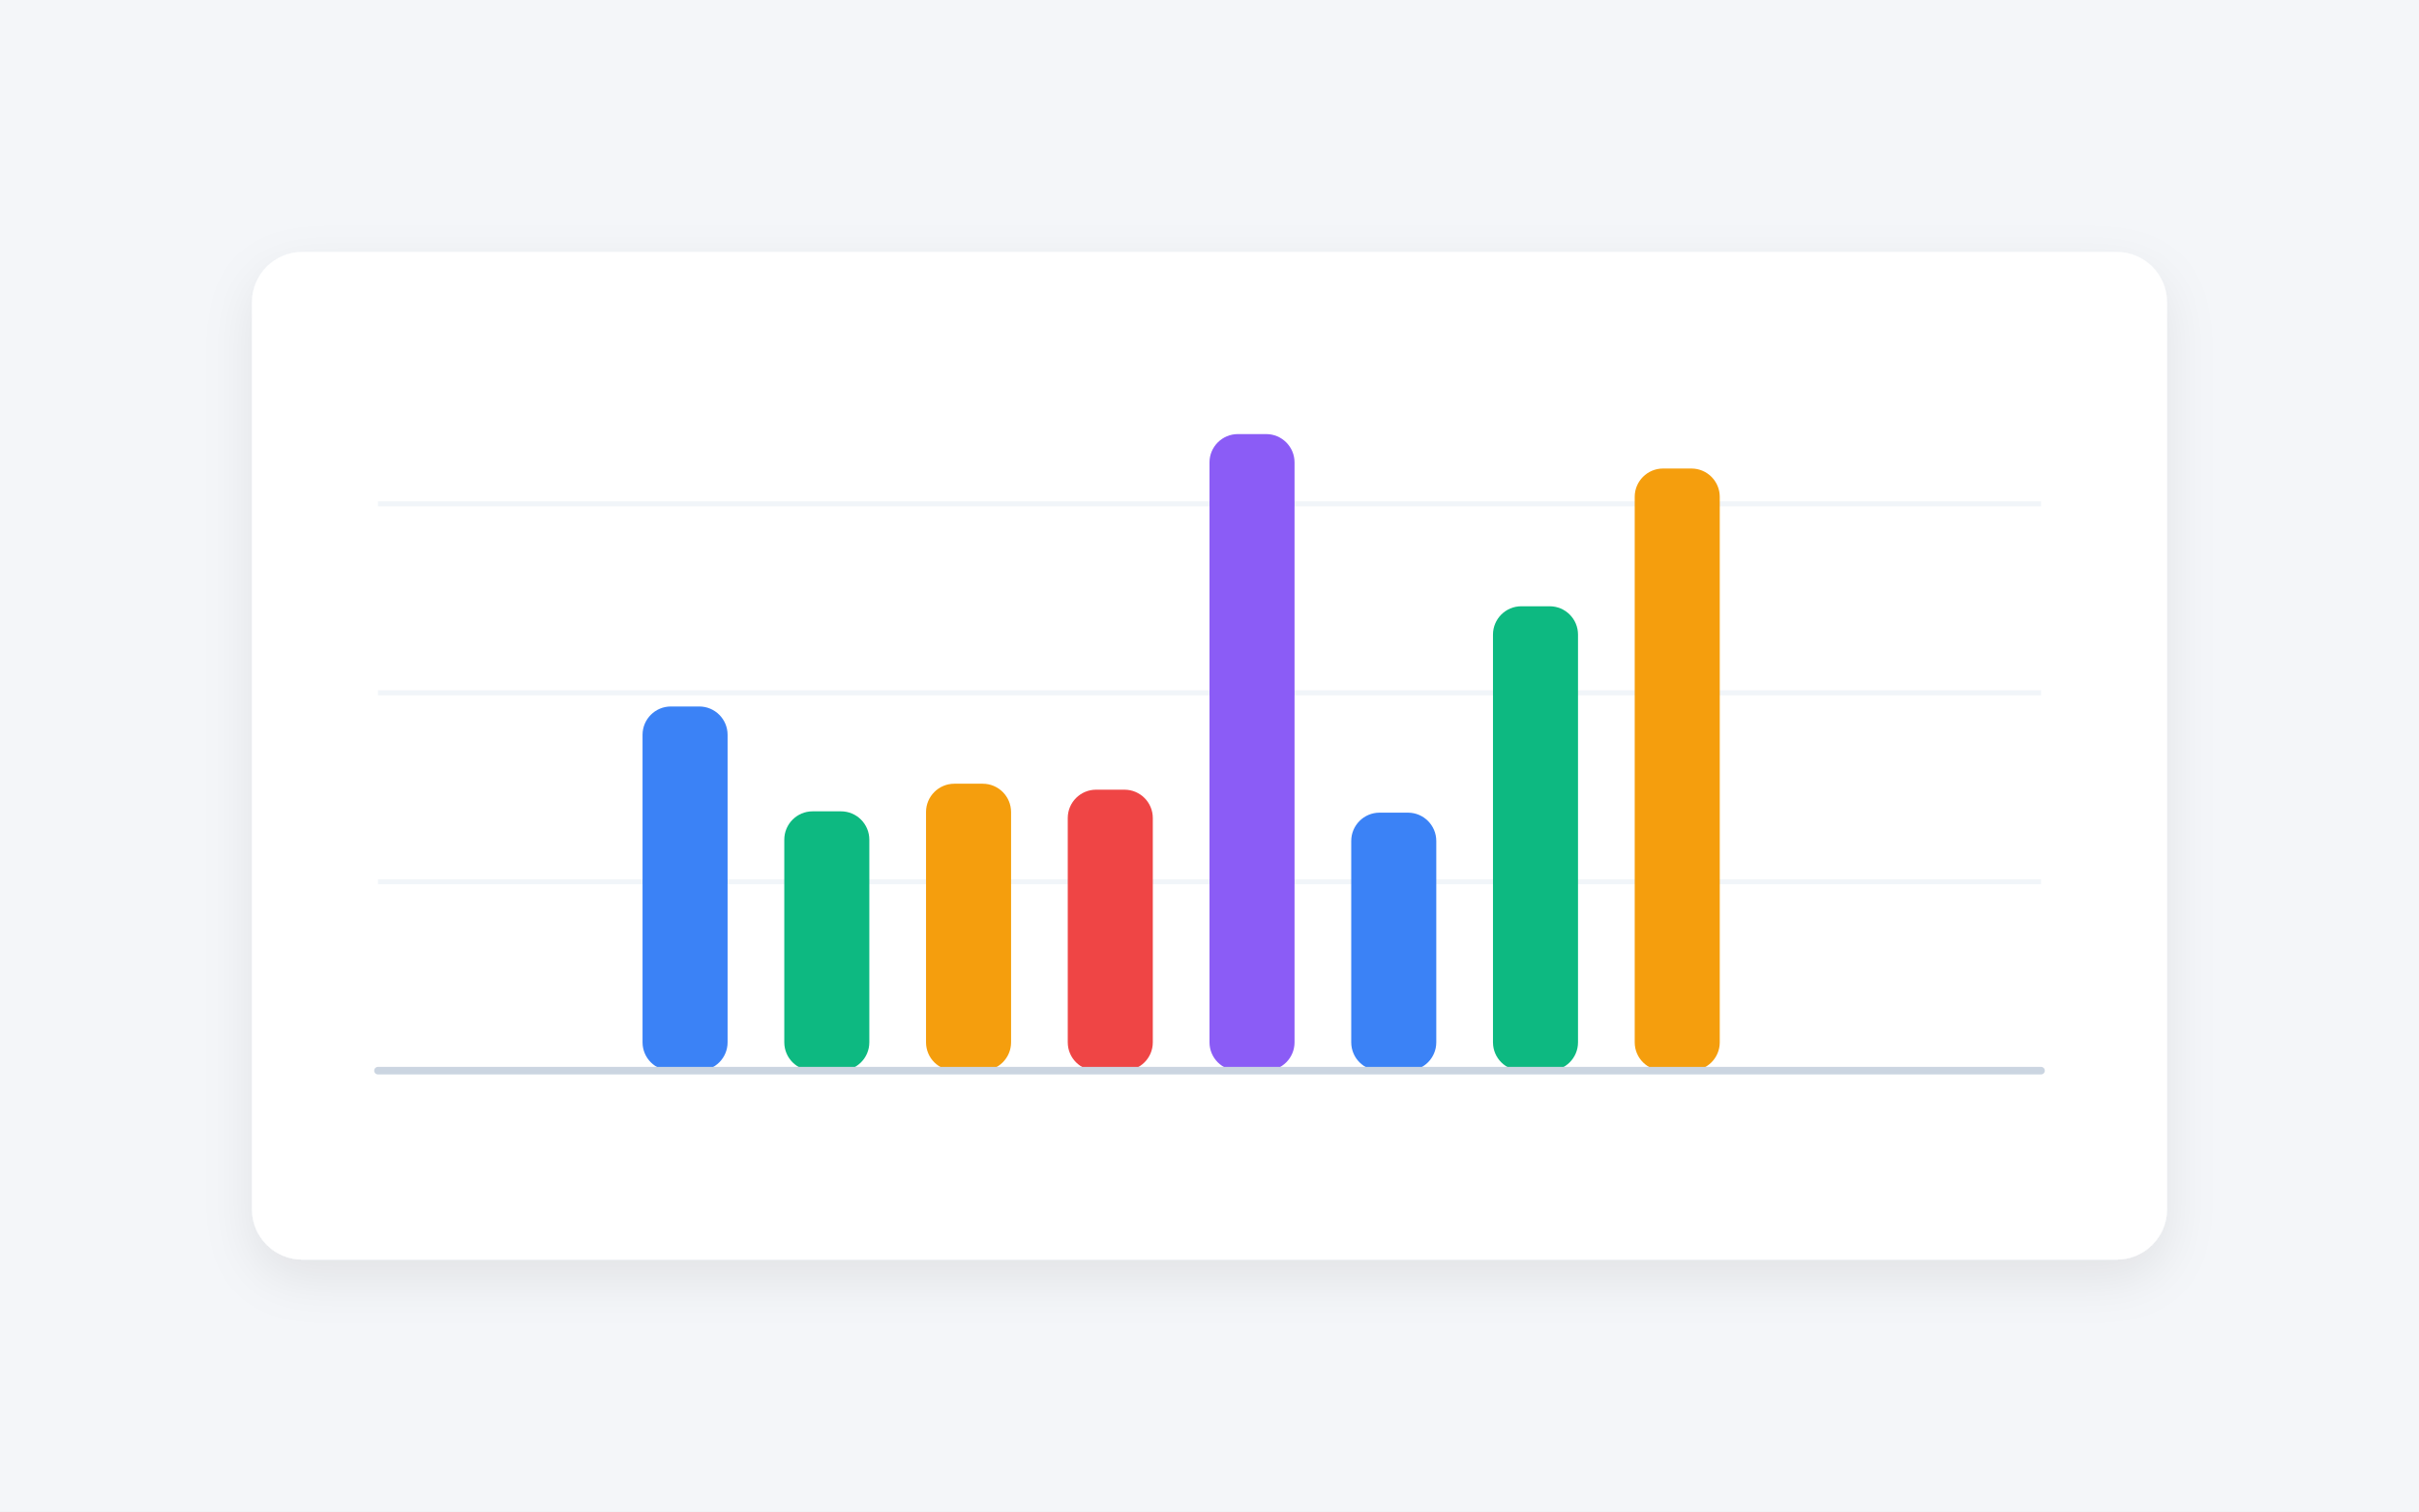
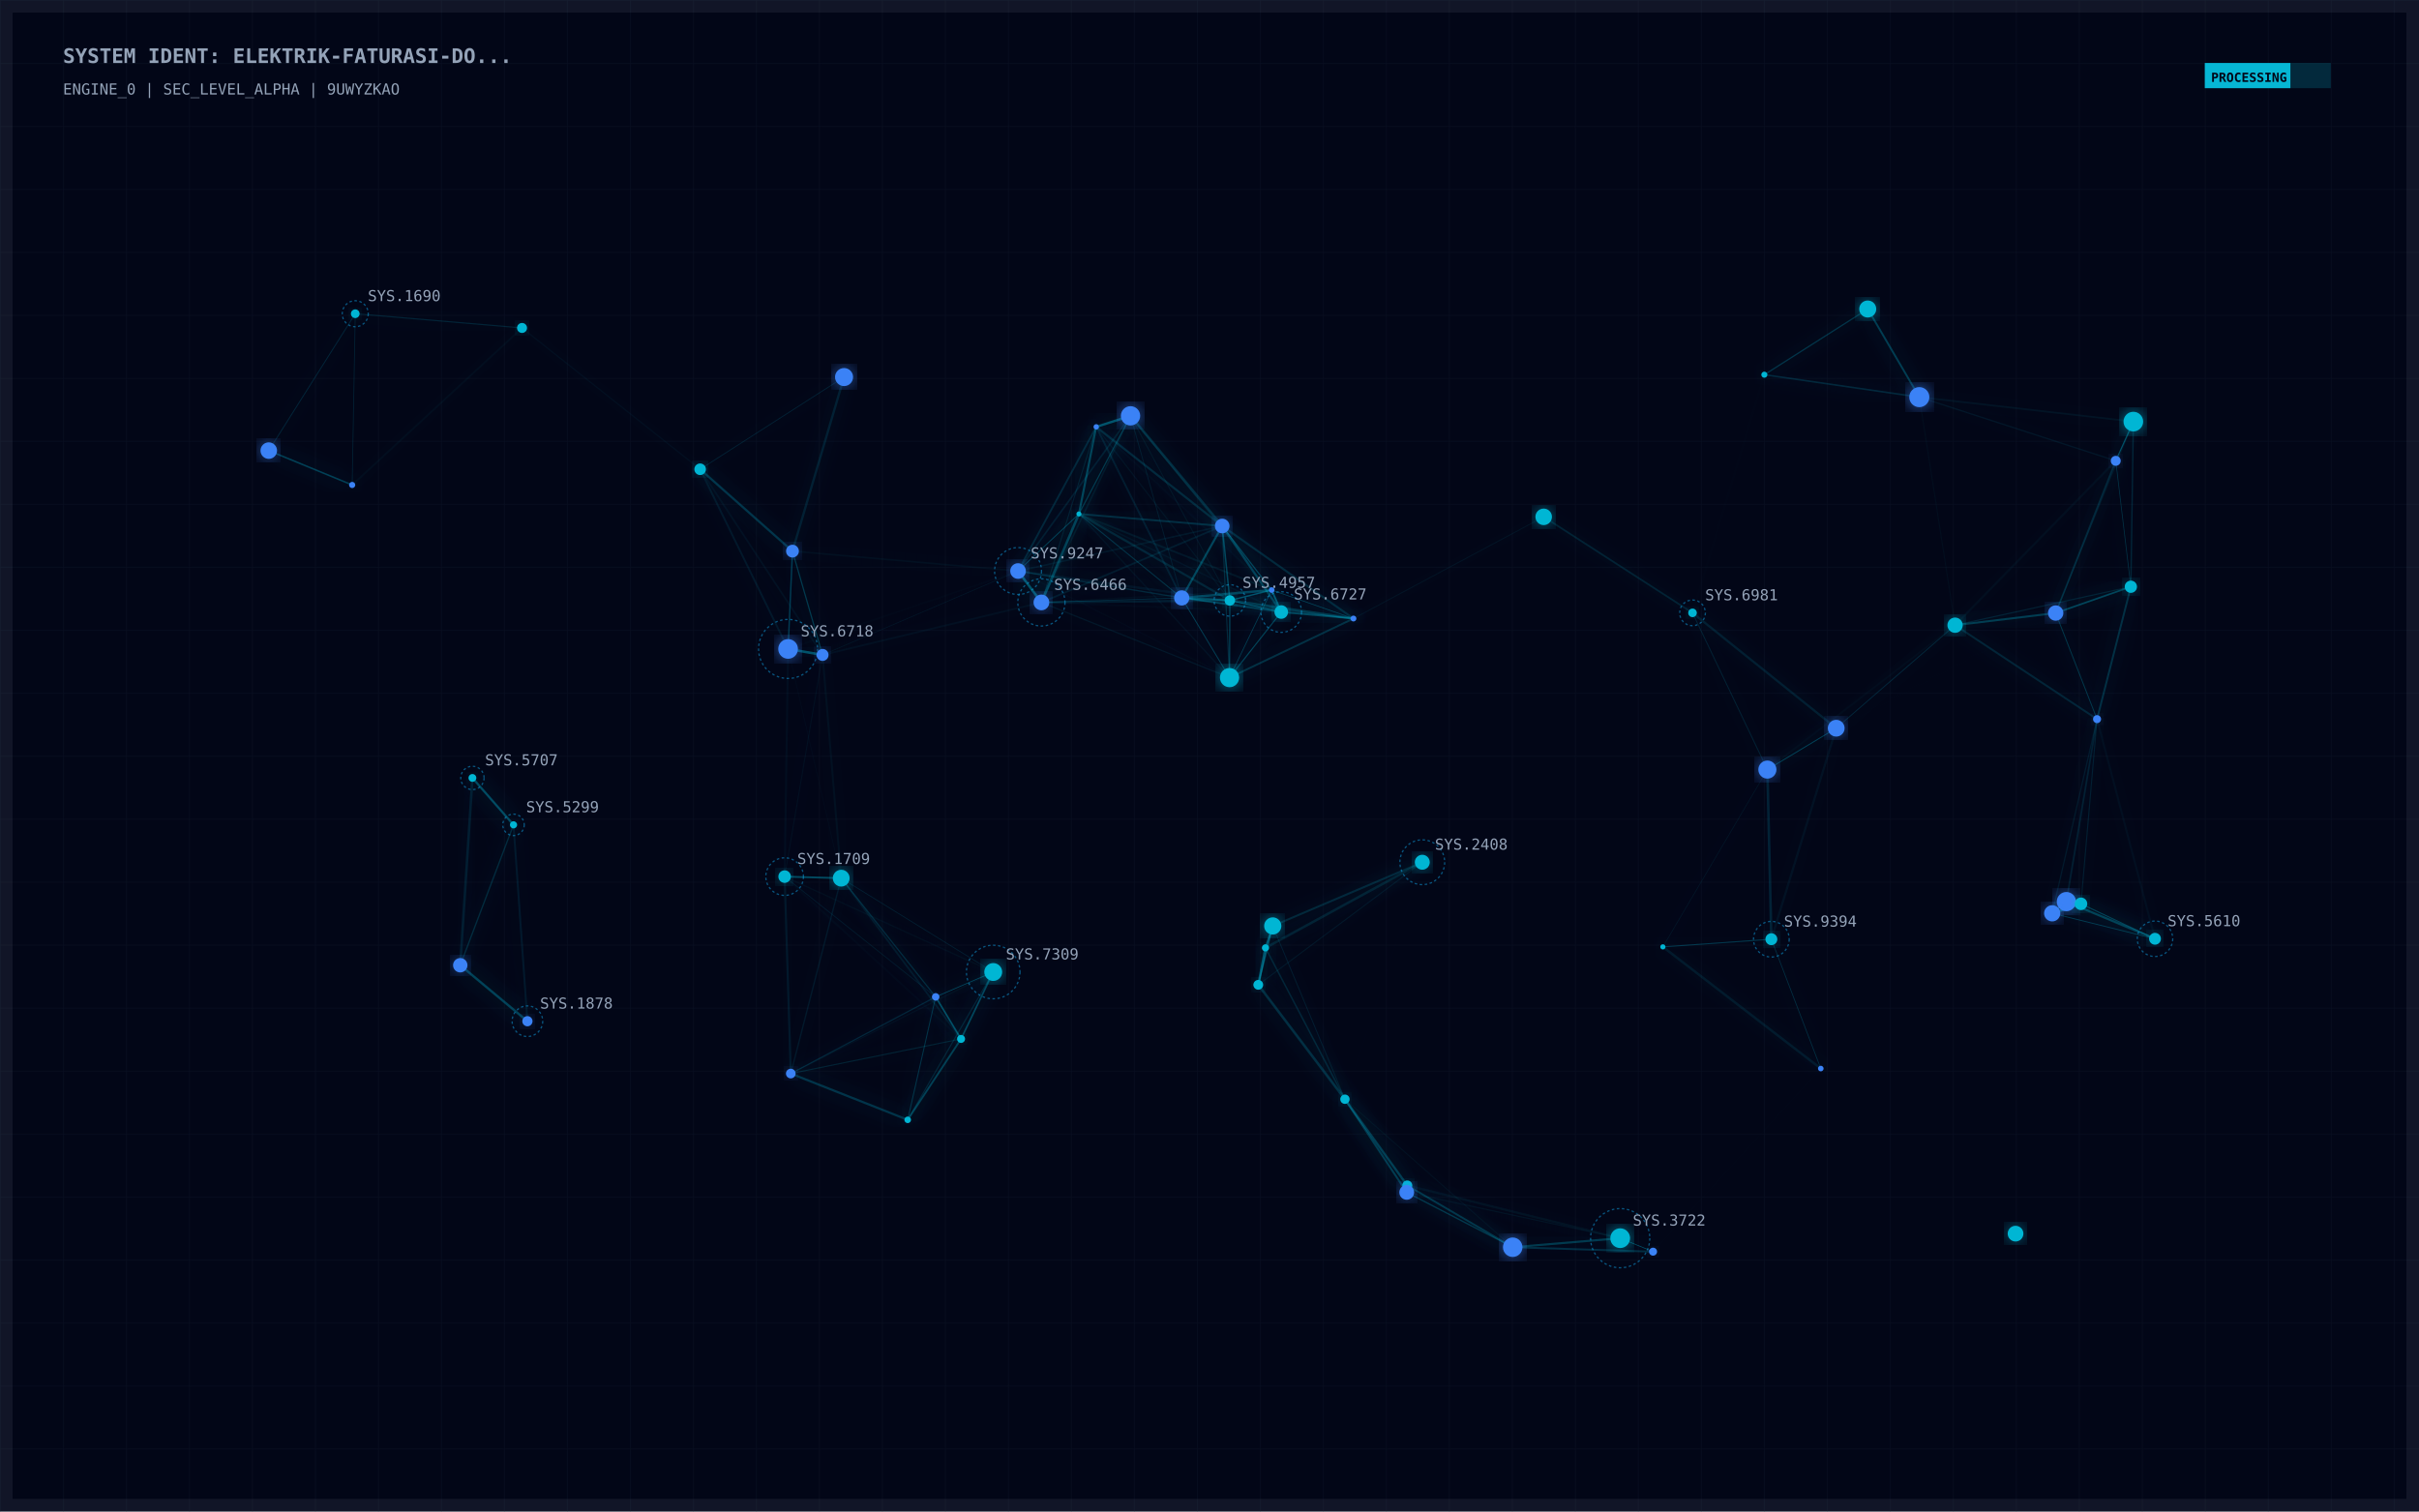
<svg xmlns="http://www.w3.org/2000/svg" width="3840" height="2400" viewBox="0 0 3840 2400">
  <defs>
+     <pattern id="gridPattern" width="100" height="100" patternUnits="userSpaceOnUse">
+       <path d="M 100 0 L 0 0 0 100" fill="none" stroke="#0f172a" stroke-width="2" />
+     </pattern>
+     <filter id="glow" x="-20%" y="-20%" width="140%" height="140%">
+       <feGaussianBlur stdDeviation="15" result="blur" />
+       <feComposite in="SourceGraphic" in2="blur" operator="over" />
+     </filter>
    <filter id="shadow" x="-10%" y="-10%" width="120%" height="120%">
-       <feDropShadow dx="0" dy="30" stdDeviation="40" flood-opacity="0.08" />
+       <feDropShadow dx="0" dy="40" stdDeviation="50" flood-opacity="0.15" />
    </filter>
+     <filter id="hugeBlur" x="-50%" y="-50%" width="200%" height="200%">
+       <feGaussianBlur stdDeviation="150" />
+     </filter>
+     <radialGradient id="radarSweep" cx="50%" cy="50%" r="50%">
+       <stop offset="0%" stop-color="#06b6d4" stop-opacity="1" />
+       <stop offset="100%" stop-color="#020617" stop-opacity="0" />
+     </radialGradient>
  </defs>
-   <rect width="100%" height="100%" fill="#f4f6f9" />
-   <g transform="translate(400, 400)" filter="url(#shadow)">
-     <rect width="3040" height="1600" rx="80" fill="#ffffff" />
-     <line x1="200" y1="400" x2="2840" y2="400" stroke="#f1f5f9" stroke-width="8" />
-     <line x1="200" y1="700" x2="2840" y2="700" stroke="#f1f5f9" stroke-width="8" />
-     <line x1="200" y1="1000" x2="2840" y2="1000" stroke="#f1f5f9" stroke-width="8" />
-     <line x1="200" y1="1300" x2="2840" y2="1300" stroke="#f1f5f9" stroke-width="8" />
-     <rect x="620" y="721.746" width="135" height="578.254" rx="45" fill="#3b82f6" />
-     <rect x="845" y="888.233" width="135" height="411.767" rx="45" fill="#10b981" />
-     <rect x="1070" y="844.401" width="135" height="455.599" rx="45" fill="#f59e0b" />
-     <rect x="1295" y="853.876" width="135" height="446.124" rx="45" fill="#ef4444" />
-     <rect x="1520" y="289.24" width="135" height="1010.76" rx="45" fill="#8b5cf6" />
-     <rect x="1745" y="890.334" width="135" height="409.666" rx="45" fill="#3b82f6" />
-     <rect x="1970" y="562.63" width="135" height="737.37" rx="45" fill="#10b981" />
-     <rect x="2195" y="343.92" width="135" height="956.08" rx="45" fill="#f59e0b" />
-     <line x1="200" y1="1300" x2="2840" y2="1300" stroke="#cbd5e1" stroke-width="12" stroke-linecap="round" />
+   <rect width="100%" height="100%" fill="#020617" />
+   <rect width="100%" height="100%" fill="url(#gridPattern)" opacity="0.5" />
+   <line x1="1339.879" y1="598.697" x2="1111.433" y2="745.086" stroke="#06b6d4" stroke-width="1.214" stroke-opacity="0.161" filter="url(#glow)" />
+   <line x1="1339.879" y1="598.697" x2="1257.988" y2="875.092" stroke="#06b6d4" stroke-width="3.618" stroke-opacity="0.14" filter="url(#glow)" />
+   <line x1="2800.789" y1="594.961" x2="2964.901" y2="490.643" stroke="#06b6d4" stroke-width="1.955" stroke-opacity="0.257" filter="url(#glow)" />
+   <line x1="2800.789" y1="594.961" x2="2686.763" y2="973.102" stroke="#06b6d4" stroke-width="3.569" stroke-opacity="0.006" filter="url(#glow)" />
+   <line x1="2800.789" y1="594.961" x2="3046.79" y2="630.566" stroke="#06b6d4" stroke-width="2.485" stroke-opacity="0.189" filter="url(#glow)" />
+   <line x1="2008.872" y1="1505.024" x2="2020.413" y2="1470.216" stroke="#06b6d4" stroke-width="2.975" stroke-opacity="0.454" filter="url(#glow)" />
+   <line x1="2008.872" y1="1505.024" x2="1997.426" y2="1563.719" stroke="#06b6d4" stroke-width="3.76" stroke-opacity="0.425" filter="url(#glow)" />
+   <line x1="2008.872" y1="1505.024" x2="2135.016" y2="1745.357" stroke="#06b6d4" stroke-width="2.383" stroke-opacity="0.161" filter="url(#glow)" />
+   <line x1="2008.872" y1="1505.024" x2="2257.784" y2="1369.075" stroke="#06b6d4" stroke-width="3.873" stroke-opacity="0.145" filter="url(#glow)" />
+   <line x1="837.246" y1="1621.486" x2="815.171" y2="1309.683" stroke="#06b6d4" stroke-width="2.898" stroke-opacity="0.109" filter="url(#glow)" />
+   <line x1="837.246" y1="1621.486" x2="749.937" y2="1235.202" stroke="#06b6d4" stroke-width="3.508" stroke-opacity="0.005" filter="url(#glow)" />
+   <line x1="837.246" y1="1621.486" x2="730.639" y2="1532.627" stroke="#06b6d4" stroke-width="3.667" stroke-opacity="0.327" filter="url(#glow)" />
+   <line x1="1335.397" y1="1394.351" x2="1251.039" y2="1030.392" stroke="#06b6d4" stroke-width="1.099" stroke-opacity="0.033" filter="url(#glow)" />
+   <line x1="1335.397" y1="1394.351" x2="1440.903" y2="1778.079" stroke="#06b6d4" stroke-width="3.628" stroke-opacity="0.003" filter="url(#glow)" />
+   <line x1="1335.397" y1="1394.351" x2="1525.61" y2="1649.614" stroke="#06b6d4" stroke-width="2.641" stroke-opacity="0.102" filter="url(#glow)" />
+   <line x1="1335.397" y1="1394.351" x2="1245.562" y2="1391.879" stroke="#06b6d4" stroke-width="2.939" stroke-opacity="0.388" filter="url(#glow)" />
+   <line x1="1335.397" y1="1394.351" x2="1255.306" y2="1704.609" stroke="#06b6d4" stroke-width="2.067" stroke-opacity="0.099" filter="url(#glow)" />
+   <line x1="1335.397" y1="1394.351" x2="1576.678" y2="1543.358" stroke="#06b6d4" stroke-width="1.126" stroke-opacity="0.146" filter="url(#glow)" />
+   <line x1="1335.397" y1="1394.351" x2="1485.321" y2="1582.866" stroke="#06b6d4" stroke-width="1.918" stroke-opacity="0.199" filter="url(#glow)" />
+   <line x1="1335.397" y1="1394.351" x2="1305.742" y2="1039.883" stroke="#06b6d4" stroke-width="3.055" stroke-opacity="0.055" filter="url(#glow)" />
+   <line x1="2148.53" y1="982.118" x2="2033.9" y2="971.8" stroke="#06b6d4" stroke-width="2.835" stroke-opacity="0.356" filter="url(#glow)" />
+   <line x1="2148.53" y1="982.118" x2="1952.32" y2="953.37" stroke="#06b6d4" stroke-width="3.98" stroke-opacity="0.252" filter="url(#glow)" />
+   <line x1="2148.53" y1="982.118" x2="1875.902" y2="949.381" stroke="#06b6d4" stroke-width="2.193" stroke-opacity="0.157" filter="url(#glow)" />
+   <line x1="2148.53" y1="982.118" x2="2450.495" y2="820.641" stroke="#06b6d4" stroke-width="1.493" stroke-opacity="0.072" filter="url(#glow)" />
+   <line x1="2148.53" y1="982.118" x2="1951.816" y2="1075.911" stroke="#06b6d4" stroke-width="2.983" stroke-opacity="0.228" filter="url(#glow)" />
+   <line x1="2148.53" y1="982.118" x2="2018.723" y2="936.891" stroke="#06b6d4" stroke-width="1.177" stroke-opacity="0.328" filter="url(#glow)" />
+   <line x1="2148.53" y1="982.118" x2="1940.168" y2="835.193" stroke="#06b6d4" stroke-width="3.275" stroke-opacity="0.181" filter="url(#glow)" />
+   <line x1="2964.901" y1="490.643" x2="3046.79" y2="630.566" stroke="#06b6d4" stroke-width="2.944" stroke-opacity="0.297" filter="url(#glow)" />
+   <line x1="1616.09" y1="906.683" x2="1251.039" y2="1030.392" stroke="#06b6d4" stroke-width="2.611" stroke-opacity="0.018" filter="url(#glow)" />
+   <line x1="1616.09" y1="906.683" x2="1952.32" y2="953.37" stroke="#06b6d4" stroke-width="3.648" stroke-opacity="0.076" filter="url(#glow)" />
+   <line x1="1616.09" y1="906.683" x2="1712.712" y2="816.099" stroke="#06b6d4" stroke-width="1.391" stroke-opacity="0.334" filter="url(#glow)" />
+   <line x1="1616.09" y1="906.683" x2="1875.902" y2="949.381" stroke="#06b6d4" stroke-width="2.072" stroke-opacity="0.171" filter="url(#glow)" />
+   <line x1="1616.09" y1="906.683" x2="1794.639" y2="660.249" stroke="#06b6d4" stroke-width="2.581" stroke-opacity="0.12" filter="url(#glow)" />
+   <line x1="1616.09" y1="906.683" x2="1740.195" y2="677.761" stroke="#06b6d4" stroke-width="2.868" stroke-opacity="0.175" filter="url(#glow)" />
+   <line x1="1616.09" y1="906.683" x2="1653.163" y2="956.542" stroke="#06b6d4" stroke-width="3.857" stroke-opacity="0.422" filter="url(#glow)" />
+   <line x1="1616.09" y1="906.683" x2="1951.816" y2="1075.911" stroke="#06b6d4" stroke-width="1.457" stroke-opacity="0.03" filter="url(#glow)" />
+   <line x1="1616.09" y1="906.683" x2="1257.988" y2="875.092" stroke="#06b6d4" stroke-width="2.55" stroke-opacity="0.051" filter="url(#glow)" />
+   <line x1="1616.09" y1="906.683" x2="1305.742" y2="1039.883" stroke="#06b6d4" stroke-width="1.168" stroke-opacity="0.078" filter="url(#glow)" />
+   <line x1="1616.09" y1="906.683" x2="1940.168" y2="835.193" stroke="#06b6d4" stroke-width="2.396" stroke-opacity="0.085" filter="url(#glow)" />
+   <line x1="1251.039" y1="1030.392" x2="1245.562" y2="1391.879" stroke="#06b6d4" stroke-width="3.172" stroke-opacity="0.048" filter="url(#glow)" />
+   <line x1="1251.039" y1="1030.392" x2="1111.433" y2="745.086" stroke="#06b6d4" stroke-width="2.828" stroke-opacity="0.103" filter="url(#glow)" />
+   <line x1="1251.039" y1="1030.392" x2="1257.988" y2="875.092" stroke="#06b6d4" stroke-width="2.189" stroke-opacity="0.306" filter="url(#glow)" />
+   <line x1="1251.039" y1="1030.392" x2="1305.742" y2="1039.883" stroke="#06b6d4" stroke-width="3.957" stroke-opacity="0.431" filter="url(#glow)" />
+   <line x1="2914.847" y1="1156.231" x2="2686.763" y2="973.102" stroke="#06b6d4" stroke-width="3.547" stroke-opacity="0.134" filter="url(#glow)" />
+   <line x1="2914.847" y1="1156.231" x2="3263.254" y2="973.373" stroke="#06b6d4" stroke-width="2.673" stroke-opacity="0.008" filter="url(#glow)" />
+   <line x1="2914.847" y1="1156.231" x2="2805.597" y2="1221.948" stroke="#06b6d4" stroke-width="1.416" stroke-opacity="0.341" filter="url(#glow)" />
+   <line x1="2914.847" y1="1156.231" x2="2811.914" y2="1491.277" stroke="#06b6d4" stroke-width="3.388" stroke-opacity="0.062" filter="url(#glow)" />
+   <line x1="2914.847" y1="1156.231" x2="3103.556" y2="992.697" stroke="#06b6d4" stroke-width="1.288" stroke-opacity="0.188" filter="url(#glow)" />
+   <line x1="3328.915" y1="1141.833" x2="3280.23" y2="1431.596" stroke="#06b6d4" stroke-width="2.607" stroke-opacity="0.133" filter="url(#glow)" />
+   <line x1="3328.915" y1="1141.833" x2="3257.725" y2="1450.157" stroke="#06b6d4" stroke-width="1.832" stroke-opacity="0.104" filter="url(#glow)" />
+   <line x1="3328.915" y1="1141.833" x2="3420.926" y2="1490.596" stroke="#06b6d4" stroke-width="3.171" stroke-opacity="0.049" filter="url(#glow)" />
+   <line x1="3328.915" y1="1141.833" x2="3303.388" y2="1435.078" stroke="#06b6d4" stroke-width="1.692" stroke-opacity="0.132" filter="url(#glow)" />
+   <line x1="3328.915" y1="1141.833" x2="3263.254" y2="973.373" stroke="#06b6d4" stroke-width="1.448" stroke-opacity="0.274" filter="url(#glow)" />
+   <line x1="3328.915" y1="1141.833" x2="3382.579" y2="931.64" stroke="#06b6d4" stroke-width="2.973" stroke-opacity="0.229" filter="url(#glow)" />
+   <line x1="3328.915" y1="1141.833" x2="3103.556" y2="992.697" stroke="#06b6d4" stroke-width="3.087" stroke-opacity="0.162" filter="url(#glow)" />
+   <line x1="1440.903" y1="1778.079" x2="1525.61" y2="1649.614" stroke="#06b6d4" stroke-width="2.827" stroke-opacity="0.308" filter="url(#glow)" />
+   <line x1="1440.903" y1="1778.079" x2="1255.306" y2="1704.609" stroke="#06b6d4" stroke-width="3.439" stroke-opacity="0.25" filter="url(#glow)" />
+   <line x1="1440.903" y1="1778.079" x2="1576.678" y2="1543.358" stroke="#06b6d4" stroke-width="1.745" stroke-opacity="0.161" filter="url(#glow)" />
+   <line x1="1440.903" y1="1778.079" x2="1485.321" y2="1582.866" stroke="#06b6d4" stroke-width="1.582" stroke-opacity="0.25" filter="url(#glow)" />
+   <line x1="3280.23" y1="1431.596" x2="3257.725" y2="1450.157" stroke="#06b6d4" stroke-width="2.439" stroke-opacity="0.464" filter="url(#glow)" />
+   <line x1="3280.23" y1="1431.596" x2="3420.926" y2="1490.596" stroke="#06b6d4" stroke-width="3.506" stroke-opacity="0.309" filter="url(#glow)" />
+   <line x1="3280.23" y1="1431.596" x2="3303.388" y2="1435.078" stroke="#06b6d4" stroke-width="3.604" stroke-opacity="0.471" filter="url(#glow)" />
+   <line x1="2020.413" y1="1470.216" x2="1997.426" y2="1563.719" stroke="#06b6d4" stroke-width="2.202" stroke-opacity="0.38" filter="url(#glow)" />
+   <line x1="2020.413" y1="1470.216" x2="2135.016" y2="1745.357" stroke="#06b6d4" stroke-width="1.406" stroke-opacity="0.127" filter="url(#glow)" />
+   <line x1="2020.413" y1="1470.216" x2="2257.784" y2="1369.075" stroke="#06b6d4" stroke-width="3.137" stroke-opacity="0.177" filter="url(#glow)" />
+   <line x1="3257.725" y1="1450.157" x2="3420.926" y2="1490.596" stroke="#06b6d4" stroke-width="1.41" stroke-opacity="0.29" filter="url(#glow)" />
+   <line x1="3257.725" y1="1450.157" x2="3303.388" y2="1435.078" stroke="#06b6d4" stroke-width="3.886" stroke-opacity="0.44" filter="url(#glow)" />
+   <line x1="559.05" y1="770.042" x2="563.941" y2="498.142" stroke="#06b6d4" stroke-width="1.226" stroke-opacity="0.16" filter="url(#glow)" />
+   <line x1="559.05" y1="770.042" x2="426.638" y2="715.478" stroke="#06b6d4" stroke-width="2.409" stroke-opacity="0.321" filter="url(#glow)" />
+   <line x1="559.05" y1="770.042" x2="828.709" y2="520.724" stroke="#06b6d4" stroke-width="2.909" stroke-opacity="0.041" filter="url(#glow)" />
+   <line x1="1997.426" y1="1563.719" x2="2135.016" y2="1745.357" stroke="#06b6d4" stroke-width="3.91" stroke-opacity="0.215" filter="url(#glow)" />
+   <line x1="1997.426" y1="1563.719" x2="2233.983" y2="1882.327" stroke="#06b6d4" stroke-width="2.939" stroke-opacity="0.004" filter="url(#glow)" />
+   <line x1="1997.426" y1="1563.719" x2="2257.784" y2="1369.075" stroke="#06b6d4" stroke-width="1.551" stroke-opacity="0.094" filter="url(#glow)" />
+   <line x1="2033.9" y1="971.8" x2="1952.32" y2="953.37" stroke="#06b6d4" stroke-width="1.487" stroke-opacity="0.395" filter="url(#glow)" />
+   <line x1="2033.9" y1="971.8" x2="1712.712" y2="816.099" stroke="#06b6d4" stroke-width="2.198" stroke-opacity="0.054" filter="url(#glow)" />
+   <line x1="2033.9" y1="971.8" x2="1875.902" y2="949.381" stroke="#06b6d4" stroke-width="2.356" stroke-opacity="0.301" filter="url(#glow)" />
+   <line x1="2033.9" y1="971.8" x2="1794.639" y2="660.249" stroke="#06b6d4" stroke-width="3.625" stroke-opacity="0.009" filter="url(#glow)" />
+   <line x1="2033.9" y1="971.8" x2="1653.163" y2="956.542" stroke="#06b6d4" stroke-width="2.631" stroke-opacity="0.024" filter="url(#glow)" />
+   <line x1="2033.9" y1="971.8" x2="1951.816" y2="1075.911" stroke="#06b6d4" stroke-width="1.751" stroke-opacity="0.334" filter="url(#glow)" />
+   <line x1="2033.9" y1="971.8" x2="2018.723" y2="936.891" stroke="#06b6d4" stroke-width="2.873" stroke-opacity="0.452" filter="url(#glow)" />
+   <line x1="2033.9" y1="971.8" x2="1940.168" y2="835.193" stroke="#06b6d4" stroke-width="3.462" stroke-opacity="0.293" filter="url(#glow)" />
+   <line x1="1525.61" y1="1649.614" x2="1245.562" y2="1391.879" stroke="#06b6d4" stroke-width="2.897" stroke-opacity="0.024" filter="url(#glow)" />
+   <line x1="1525.61" y1="1649.614" x2="1255.306" y2="1704.609" stroke="#06b6d4" stroke-width="1.691" stroke-opacity="0.155" filter="url(#glow)" />
+   <line x1="1525.61" y1="1649.614" x2="1576.678" y2="1543.358" stroke="#06b6d4" stroke-width="2.552" stroke-opacity="0.353" filter="url(#glow)" />
+   <line x1="1525.61" y1="1649.614" x2="1485.321" y2="1582.866" stroke="#06b6d4" stroke-width="2.503" stroke-opacity="0.403" filter="url(#glow)" />
+   <line x1="2401.317" y1="1980.361" x2="2571.948" y2="1965.991" stroke="#06b6d4" stroke-width="3.339" stroke-opacity="0.286" filter="url(#glow)" />
+   <line x1="2401.317" y1="1980.361" x2="2624.13" y2="1987.409" stroke="#06b6d4" stroke-width="3.03" stroke-opacity="0.221" filter="url(#glow)" />
+   <line x1="2401.317" y1="1980.361" x2="2135.016" y2="1745.357" stroke="#06b6d4" stroke-width="1.546" stroke-opacity="0.056" filter="url(#glow)" />
+   <line x1="2401.317" y1="1980.361" x2="2233.983" y2="1882.327" stroke="#06b6d4" stroke-width="2.912" stroke-opacity="0.258" filter="url(#glow)" />
+   <line x1="2401.317" y1="1980.361" x2="2233.078" y2="1893.276" stroke="#06b6d4" stroke-width="2.05" stroke-opacity="0.263" filter="url(#glow)" />
+   <line x1="2890.383" y1="1696.652" x2="2639.706" y2="1503.471" stroke="#06b6d4" stroke-width="3.875" stroke-opacity="0.104" filter="url(#glow)" />
+   <line x1="2890.383" y1="1696.652" x2="2624.13" y2="1987.409" stroke="#06b6d4" stroke-width="1.479" stroke-opacity="0.007" filter="url(#glow)" />
+   <line x1="2890.383" y1="1696.652" x2="2811.914" y2="1491.277" stroke="#06b6d4" stroke-width="1.195" stroke-opacity="0.225" filter="url(#glow)" />
+   <line x1="2686.763" y1="973.102" x2="2805.597" y2="1221.948" stroke="#06b6d4" stroke-width="1.432" stroke-opacity="0.155" filter="url(#glow)" />
+   <line x1="2686.763" y1="973.102" x2="2450.495" y2="820.641" stroke="#06b6d4" stroke-width="2.782" stroke-opacity="0.149" filter="url(#glow)" />
+   <line x1="2639.706" y1="1503.471" x2="2805.597" y2="1221.948" stroke="#06b6d4" stroke-width="1.044" stroke-opacity="0.092" filter="url(#glow)" />
+   <line x1="2639.706" y1="1503.471" x2="2811.914" y2="1491.277" stroke="#06b6d4" stroke-width="1.583" stroke-opacity="0.284" filter="url(#glow)" />
+   <line x1="1952.32" y1="953.37" x2="1712.712" y2="816.099" stroke="#06b6d4" stroke-width="3.46" stroke-opacity="0.155" filter="url(#glow)" />
+   <line x1="1952.32" y1="953.37" x2="1875.902" y2="949.381" stroke="#06b6d4" stroke-width="3.165" stroke-opacity="0.404" filter="url(#glow)" />
+   <line x1="1952.32" y1="953.37" x2="1794.639" y2="660.249" stroke="#06b6d4" stroke-width="1.489" stroke-opacity="0.084" filter="url(#glow)" />
+   <line x1="1952.32" y1="953.37" x2="1740.195" y2="677.761" stroke="#06b6d4" stroke-width="1.836" stroke-opacity="0.065" filter="url(#glow)" />
+   <line x1="1952.32" y1="953.37" x2="1653.163" y2="956.542" stroke="#06b6d4" stroke-width="3.533" stroke-opacity="0.126" filter="url(#glow)" />
+   <line x1="1952.32" y1="953.37" x2="1951.816" y2="1075.911" stroke="#06b6d4" stroke-width="1.834" stroke-opacity="0.347" filter="url(#glow)" />
+   <line x1="1952.32" y1="953.37" x2="2018.723" y2="936.891" stroke="#06b6d4" stroke-width="2.169" stroke-opacity="0.414" filter="url(#glow)" />
+   <line x1="1952.32" y1="953.37" x2="1940.168" y2="835.193" stroke="#06b6d4" stroke-width="2.319" stroke-opacity="0.351" filter="url(#glow)" />
+   <line x1="1245.562" y1="1391.879" x2="1255.306" y2="1704.609" stroke="#06b6d4" stroke-width="3.234" stroke-opacity="0.109" filter="url(#glow)" />
+   <line x1="1245.562" y1="1391.879" x2="1576.678" y2="1543.358" stroke="#06b6d4" stroke-width="2.042" stroke-opacity="0.045" filter="url(#glow)" />
+   <line x1="1245.562" y1="1391.879" x2="1485.321" y2="1582.866" stroke="#06b6d4" stroke-width="1.225" stroke-opacity="0.117" filter="url(#glow)" />
+   <line x1="1245.562" y1="1391.879" x2="1305.742" y2="1039.883" stroke="#06b6d4" stroke-width="1.662" stroke-opacity="0.054" filter="url(#glow)" />
+   <line x1="1712.712" y1="816.099" x2="1875.902" y2="949.381" stroke="#06b6d4" stroke-width="1.639" stroke-opacity="0.237" filter="url(#glow)" />
+   <line x1="1712.712" y1="816.099" x2="1794.639" y2="660.249" stroke="#06b6d4" stroke-width="1.781" stroke-opacity="0.28" filter="url(#glow)" />
+   <line x1="1712.712" y1="816.099" x2="1740.195" y2="677.761" stroke="#06b6d4" stroke-width="3.277" stroke-opacity="0.324" filter="url(#glow)" />
+   <line x1="1712.712" y1="816.099" x2="1653.163" y2="956.542" stroke="#06b6d4" stroke-width="3.991" stroke-opacity="0.309" filter="url(#glow)" />
+   <line x1="1712.712" y1="816.099" x2="1951.816" y2="1075.911" stroke="#06b6d4" stroke-width="2.046" stroke-opacity="0.059" filter="url(#glow)" />
+   <line x1="1712.712" y1="816.099" x2="2018.723" y2="936.891" stroke="#06b6d4" stroke-width="2.918" stroke-opacity="0.089" filter="url(#glow)" />
+   <line x1="1712.712" y1="816.099" x2="1940.168" y2="835.193" stroke="#06b6d4" stroke-width="2.918" stroke-opacity="0.215" filter="url(#glow)" />
+   <line x1="3420.926" y1="1490.596" x2="3303.388" y2="1435.078" stroke="#06b6d4" stroke-width="1.576" stroke-opacity="0.338" filter="url(#glow)" />
+   <line x1="563.941" y1="498.142" x2="426.638" y2="715.478" stroke="#06b6d4" stroke-width="1.35" stroke-opacity="0.179" filter="url(#glow)" />
+   <line x1="563.941" y1="498.142" x2="828.709" y2="520.724" stroke="#06b6d4" stroke-width="1.749" stroke-opacity="0.168" filter="url(#glow)" />
+   <line x1="2571.948" y1="1965.991" x2="2624.13" y2="1987.409" stroke="#06b6d4" stroke-width="1.112" stroke-opacity="0.429" filter="url(#glow)" />
+   <line x1="2571.948" y1="1965.991" x2="2233.983" y2="1882.327" stroke="#06b6d4" stroke-width="3.459" stroke-opacity="0.065" filter="url(#glow)" />
+   <line x1="2571.948" y1="1965.991" x2="2233.078" y2="1893.276" stroke="#06b6d4" stroke-width="1.736" stroke-opacity="0.067" filter="url(#glow)" />
+   <line x1="3263.254" y1="973.373" x2="3358.612" y2="731.707" stroke="#06b6d4" stroke-width="2.655" stroke-opacity="0.175" filter="url(#glow)" />
+   <line x1="3263.254" y1="973.373" x2="3382.579" y2="931.64" stroke="#06b6d4" stroke-width="2.628" stroke-opacity="0.342" filter="url(#glow)" />
+   <line x1="3263.254" y1="973.373" x2="3103.556" y2="992.697" stroke="#06b6d4" stroke-width="3.139" stroke-opacity="0.299" filter="url(#glow)" />
+   <line x1="3263.254" y1="973.373" x2="3386.539" y2="669.415" stroke="#06b6d4" stroke-width="1.587" stroke-opacity="0.09" filter="url(#glow)" />
+   <line x1="1255.306" y1="1704.609" x2="1576.678" y2="1543.358" stroke="#06b6d4" stroke-width="1.7" stroke-opacity="0.051" filter="url(#glow)" />
+   <line x1="1255.306" y1="1704.609" x2="1485.321" y2="1582.866" stroke="#06b6d4" stroke-width="1.892" stroke-opacity="0.175" filter="url(#glow)" />
+   <line x1="1875.902" y1="949.381" x2="1794.639" y2="660.249" stroke="#06b6d4" stroke-width="1.354" stroke-opacity="0.125" filter="url(#glow)" />
+   <line x1="1875.902" y1="949.381" x2="1740.195" y2="677.761" stroke="#06b6d4" stroke-width="2.947" stroke-opacity="0.12" filter="url(#glow)" />
+   <line x1="1875.902" y1="949.381" x2="1653.163" y2="956.542" stroke="#06b6d4" stroke-width="1.247" stroke-opacity="0.221" filter="url(#glow)" />
+   <line x1="1875.902" y1="949.381" x2="1951.816" y2="1075.911" stroke="#06b6d4" stroke-width="1.439" stroke-opacity="0.316" filter="url(#glow)" />
+   <line x1="1875.902" y1="949.381" x2="2018.723" y2="936.891" stroke="#06b6d4" stroke-width="3.791" stroke-opacity="0.321" filter="url(#glow)" />
+   <line x1="1875.902" y1="949.381" x2="1940.168" y2="835.193" stroke="#06b6d4" stroke-width="3.302" stroke-opacity="0.336" filter="url(#glow)" />
+   <line x1="3358.612" y1="731.707" x2="3382.579" y2="931.64" stroke="#06b6d4" stroke-width="1.109" stroke-opacity="0.248" filter="url(#glow)" />
+   <line x1="3358.612" y1="731.707" x2="3046.79" y2="630.566" stroke="#06b6d4" stroke-width="2.001" stroke-opacity="0.09" filter="url(#glow)" />
+   <line x1="3358.612" y1="731.707" x2="3103.556" y2="992.697" stroke="#06b6d4" stroke-width="3.357" stroke-opacity="0.044" filter="url(#glow)" />
+   <line x1="3358.612" y1="731.707" x2="3386.539" y2="669.415" stroke="#06b6d4" stroke-width="1.79" stroke-opacity="0.415" filter="url(#glow)" />
+   <line x1="2805.597" y1="1221.948" x2="2811.914" y2="1491.277" stroke="#06b6d4" stroke-width="3.975" stroke-opacity="0.163" filter="url(#glow)" />
+   <line x1="2805.597" y1="1221.948" x2="3103.556" y2="992.697" stroke="#06b6d4" stroke-width="2.819" stroke-opacity="0.03" filter="url(#glow)" />
+   <line x1="2135.016" y1="1745.357" x2="2233.983" y2="1882.327" stroke="#06b6d4" stroke-width="3.625" stroke-opacity="0.289" filter="url(#glow)" />
+   <line x1="2135.016" y1="1745.357" x2="2257.784" y2="1369.075" stroke="#06b6d4" stroke-width="1.152" stroke-opacity="0.005" filter="url(#glow)" />
+   <line x1="2135.016" y1="1745.357" x2="2233.078" y2="1893.276" stroke="#06b6d4" stroke-width="3.058" stroke-opacity="0.278" filter="url(#glow)" />
+   <line x1="815.171" y1="1309.683" x2="749.937" y2="1235.202" stroke="#06b6d4" stroke-width="3.446" stroke-opacity="0.376" filter="url(#glow)" />
+   <line x1="815.171" y1="1309.683" x2="730.639" y2="1532.627" stroke="#06b6d4" stroke-width="2.09" stroke-opacity="0.202" filter="url(#glow)" />
+   <line x1="749.937" y1="1235.202" x2="730.639" y2="1532.627" stroke="#06b6d4" stroke-width="3.961" stroke-opacity="0.127" filter="url(#glow)" />
+   <line x1="2233.983" y1="1882.327" x2="2233.078" y2="1893.276" stroke="#06b6d4" stroke-width="1.024" stroke-opacity="0.486" filter="url(#glow)" />
+   <line x1="1794.639" y1="660.249" x2="1740.195" y2="677.761" stroke="#06b6d4" stroke-width="3.734" stroke-opacity="0.429" filter="url(#glow)" />
+   <line x1="1794.639" y1="660.249" x2="1653.163" y2="956.542" stroke="#06b6d4" stroke-width="2.407" stroke-opacity="0.09" filter="url(#glow)" />
+   <line x1="1794.639" y1="660.249" x2="2018.723" y2="936.891" stroke="#06b6d4" stroke-width="2.034" stroke-opacity="0.055" filter="url(#glow)" />
+   <line x1="1794.639" y1="660.249" x2="1940.168" y2="835.193" stroke="#06b6d4" stroke-width="3.897" stroke-opacity="0.216" filter="url(#glow)" />
+   <line x1="3382.579" y1="931.64" x2="3103.556" y2="992.697" stroke="#06b6d4" stroke-width="1.808" stroke-opacity="0.143" filter="url(#glow)" />
+   <line x1="3382.579" y1="931.64" x2="3386.539" y2="669.415" stroke="#06b6d4" stroke-width="2.148" stroke-opacity="0.172" filter="url(#glow)" />
+   <line x1="1740.195" y1="677.761" x2="1653.163" y2="956.542" stroke="#06b6d4" stroke-width="1.531" stroke-opacity="0.135" filter="url(#glow)" />
+   <line x1="1740.195" y1="677.761" x2="2018.723" y2="936.891" stroke="#06b6d4" stroke-width="2.659" stroke-opacity="0.024" filter="url(#glow)" />
+   <line x1="1740.195" y1="677.761" x2="1940.168" y2="835.193" stroke="#06b6d4" stroke-width="3.401" stroke-opacity="0.182" filter="url(#glow)" />
+   <line x1="3046.79" y1="630.566" x2="3103.556" y2="992.697" stroke="#06b6d4" stroke-width="1.688" stroke-opacity="0.042" filter="url(#glow)" />
+   <line x1="3046.79" y1="630.566" x2="3386.539" y2="669.415" stroke="#06b6d4" stroke-width="2.734" stroke-opacity="0.073" filter="url(#glow)" />
+   <line x1="1653.163" y1="956.542" x2="1951.816" y2="1075.911" stroke="#06b6d4" stroke-width="1.888" stroke-opacity="0.098" filter="url(#glow)" />
+   <line x1="1653.163" y1="956.542" x2="1305.742" y2="1039.883" stroke="#06b6d4" stroke-width="2.897" stroke-opacity="0.053" filter="url(#glow)" />
+   <line x1="1653.163" y1="956.542" x2="2018.723" y2="936.891" stroke="#06b6d4" stroke-width="2.401" stroke-opacity="0.042" filter="url(#glow)" />
+   <line x1="1653.163" y1="956.542" x2="1940.168" y2="835.193" stroke="#06b6d4" stroke-width="2.732" stroke-opacity="0.11" filter="url(#glow)" />
+   <line x1="1576.678" y1="1543.358" x2="1485.321" y2="1582.866" stroke="#06b6d4" stroke-width="1.201" stroke-opacity="0.376" filter="url(#glow)" />
+   <line x1="828.709" y1="520.724" x2="1111.433" y2="745.086" stroke="#06b6d4" stroke-width="1.934" stroke-opacity="0.049" filter="url(#glow)" />
+   <line x1="1951.816" y1="1075.911" x2="2018.723" y2="936.891" stroke="#06b6d4" stroke-width="1.199" stroke-opacity="0.307" filter="url(#glow)" />
+   <line x1="1951.816" y1="1075.911" x2="1940.168" y2="835.193" stroke="#06b6d4" stroke-width="1.891" stroke-opacity="0.199" filter="url(#glow)" />
+   <line x1="1111.433" y1="745.086" x2="1257.988" y2="875.092" stroke="#06b6d4" stroke-width="3.456" stroke-opacity="0.255" filter="url(#glow)" />
+   <line x1="1111.433" y1="745.086" x2="1305.742" y2="1039.883" stroke="#06b6d4" stroke-width="2.691" stroke-opacity="0.059" filter="url(#glow)" />
+   <line x1="1257.988" y1="875.092" x2="1305.742" y2="1039.883" stroke="#06b6d4" stroke-width="1.889" stroke-opacity="0.286" filter="url(#glow)" />
+   <line x1="2018.723" y1="936.891" x2="1940.168" y2="835.193" stroke="#06b6d4" stroke-width="1.707" stroke-opacity="0.339" filter="url(#glow)" />
+   <circle cx="1339.879" cy="598.697" r="14.315" fill="#3b82f6" filter="url(#glow)" />
+   <circle cx="2800.789" cy="594.961" r="4.823" fill="#06b6d4" filter="url(#glow)" />
+   <circle cx="2008.872" cy="1505.024" r="5.694" fill="#06b6d4" filter="url(#glow)" />
+   <circle cx="837.246" cy="1621.486" r="8.099" fill="#3b82f6" filter="url(#glow)" />
+   <circle cx="837.246" cy="1621.486" r="24.296" fill="none" stroke="#0ea5e9" stroke-width="2" stroke-dasharray="4 4" opacity="0.5" />
+   <text x="857.246" y="1601.486" fill="#94a3b8" font-family="monospace" font-size="24">SYS.1878</text>
+   <circle cx="1335.397" cy="1394.351" r="13.323" fill="#06b6d4" filter="url(#glow)" />
+   <circle cx="2148.53" cy="982.118" r="4.674" fill="#3b82f6" filter="url(#glow)" />
+   <circle cx="2964.901" cy="490.643" r="13.508" fill="#06b6d4" filter="url(#glow)" />
+   <circle cx="1616.09" cy="906.683" r="12.414" fill="#3b82f6" filter="url(#glow)" />
+   <circle cx="1616.09" cy="906.683" r="37.243" fill="none" stroke="#0ea5e9" stroke-width="2" stroke-dasharray="4 4" opacity="0.5" />
+   <text x="1636.09" y="886.683" fill="#94a3b8" font-family="monospace" font-size="24">SYS.9247</text>
+   <circle cx="1251.039" cy="1030.392" r="15.629" fill="#3b82f6" filter="url(#glow)" />
+   <circle cx="1251.039" cy="1030.392" r="46.886" fill="none" stroke="#0ea5e9" stroke-width="2" stroke-dasharray="4 4" opacity="0.5" />
+   <text x="1271.039" y="1010.392" fill="#94a3b8" font-family="monospace" font-size="24">SYS.6718</text>
+   <circle cx="2914.847" cy="1156.231" r="13.333" fill="#3b82f6" filter="url(#glow)" />
+   <circle cx="3328.915" cy="1141.833" r="6.371" fill="#3b82f6" filter="url(#glow)" />
+   <circle cx="1440.903" cy="1778.079" r="5.23" fill="#06b6d4" filter="url(#glow)" />
+   <circle cx="3280.23" cy="1431.596" r="15.263" fill="#3b82f6" filter="url(#glow)" />
+   <circle cx="2020.413" cy="1470.216" r="13.646" fill="#06b6d4" filter="url(#glow)" />
+   <circle cx="3257.725" cy="1450.157" r="12.881" fill="#3b82f6" filter="url(#glow)" />
+   <circle cx="559.05" cy="770.042" r="4.909" fill="#3b82f6" filter="url(#glow)" />
+   <circle cx="1997.426" cy="1563.719" r="7.77" fill="#06b6d4" filter="url(#glow)" />
+   <circle cx="2033.9" cy="971.8" r="10.755" fill="#06b6d4" filter="url(#glow)" />
+   <circle cx="2033.9" cy="971.8" r="32.265" fill="none" stroke="#0ea5e9" stroke-width="2" stroke-dasharray="4 4" opacity="0.5" />
+   <text x="2053.9" y="951.8" fill="#94a3b8" font-family="monospace" font-size="24">SYS.6727</text>
+   <circle cx="1525.61" cy="1649.614" r="6.348" fill="#06b6d4" filter="url(#glow)" />
+   <circle cx="2401.317" cy="1980.361" r="15.455" fill="#3b82f6" filter="url(#glow)" />
+   <circle cx="2890.383" cy="1696.652" r="4.446" fill="#3b82f6" filter="url(#glow)" />
+   <circle cx="2686.763" cy="973.102" r="6.813" fill="#06b6d4" filter="url(#glow)" />
+   <circle cx="2686.763" cy="973.102" r="20.44" fill="none" stroke="#0ea5e9" stroke-width="2" stroke-dasharray="4 4" opacity="0.5" />
+   <text x="2706.763" y="953.102" fill="#94a3b8" font-family="monospace" font-size="24">SYS.6981</text>
+   <circle cx="2639.706" cy="1503.471" r="4.122" fill="#06b6d4" filter="url(#glow)" />
+   <circle cx="1952.32" cy="953.37" r="8.319" fill="#06b6d4" filter="url(#glow)" />
+   <circle cx="1952.32" cy="953.37" r="24.958" fill="none" stroke="#0ea5e9" stroke-width="2" stroke-dasharray="4 4" opacity="0.5" />
+   <text x="1972.32" y="933.37" fill="#94a3b8" font-family="monospace" font-size="24">SYS.4957</text>
+   <circle cx="1245.562" cy="1391.879" r="9.957" fill="#06b6d4" filter="url(#glow)" />
+   <circle cx="1245.562" cy="1391.879" r="29.87" fill="none" stroke="#0ea5e9" stroke-width="2" stroke-dasharray="4 4" opacity="0.5" />
+   <text x="1265.562" y="1371.879" fill="#94a3b8" font-family="monospace" font-size="24">SYS.1709</text>
+   <circle cx="1712.712" cy="816.099" r="4.01" fill="#06b6d4" filter="url(#glow)" />
+   <circle cx="3420.926" cy="1490.596" r="9.381" fill="#06b6d4" filter="url(#glow)" />
+   <circle cx="3420.926" cy="1490.596" r="28.144" fill="none" stroke="#0ea5e9" stroke-width="2" stroke-dasharray="4 4" opacity="0.5" />
+   <text x="3440.926" y="1470.596" fill="#94a3b8" font-family="monospace" font-size="24">SYS.5610</text>
+   <circle cx="3303.388" cy="1435.078" r="9.985" fill="#06b6d4" filter="url(#glow)" />
+   <circle cx="563.941" cy="498.142" r="6.898" fill="#06b6d4" filter="url(#glow)" />
+   <circle cx="563.941" cy="498.142" r="20.693" fill="none" stroke="#0ea5e9" stroke-width="2" stroke-dasharray="4 4" opacity="0.5" />
+   <text x="583.941" y="478.142" fill="#94a3b8" font-family="monospace" font-size="24">SYS.1690</text>
+   <circle cx="2571.948" cy="1965.991" r="15.664" fill="#06b6d4" filter="url(#glow)" />
+   <circle cx="2571.948" cy="1965.991" r="46.993" fill="none" stroke="#0ea5e9" stroke-width="2" stroke-dasharray="4 4" opacity="0.5" />
+   <text x="2591.948" y="1945.991" fill="#94a3b8" font-family="monospace" font-size="24">SYS.3722</text>
+   <circle cx="3263.254" cy="973.373" r="12.181" fill="#3b82f6" filter="url(#glow)" />
+   <circle cx="1255.306" cy="1704.609" r="7.67" fill="#3b82f6" filter="url(#glow)" />
+   <circle cx="2624.13" cy="1987.409" r="6.355" fill="#3b82f6" filter="url(#glow)" />
+   <circle cx="1875.902" cy="949.381" r="12.076" fill="#3b82f6" filter="url(#glow)" />
+   <circle cx="3358.612" cy="731.707" r="7.909" fill="#3b82f6" filter="url(#glow)" />
+   <circle cx="2805.597" cy="1221.948" r="14.364" fill="#3b82f6" filter="url(#glow)" />
+   <circle cx="2135.016" cy="1745.357" r="7.415" fill="#06b6d4" filter="url(#glow)" />
+   <circle cx="815.171" cy="1309.683" r="5.689" fill="#06b6d4" filter="url(#glow)" />
+   <circle cx="815.171" cy="1309.683" r="17.066" fill="none" stroke="#0ea5e9" stroke-width="2" stroke-dasharray="4 4" opacity="0.5" />
+   <text x="835.171" y="1289.683" fill="#94a3b8" font-family="monospace" font-size="24">SYS.5299</text>
+   <circle cx="749.937" cy="1235.202" r="6.185" fill="#06b6d4" filter="url(#glow)" />
+   <circle cx="749.937" cy="1235.202" r="18.556" fill="none" stroke="#0ea5e9" stroke-width="2" stroke-dasharray="4 4" opacity="0.5" />
+   <text x="769.937" y="1215.202" fill="#94a3b8" font-family="monospace" font-size="24">SYS.5707</text>
+   <circle cx="2233.983" cy="1882.327" r="7.938" fill="#06b6d4" filter="url(#glow)" />
+   <circle cx="1794.639" cy="660.249" r="15.328" fill="#3b82f6" filter="url(#glow)" />
+   <circle cx="3382.579" cy="931.64" r="9.72" fill="#06b6d4" filter="url(#glow)" />
+   <circle cx="1740.195" cy="677.761" r="4.298" fill="#3b82f6" filter="url(#glow)" />
+   <circle cx="3046.79" cy="630.566" r="15.95" fill="#3b82f6" filter="url(#glow)" />
+   <circle cx="426.638" cy="715.478" r="13.118" fill="#3b82f6" filter="url(#glow)" />
+   <circle cx="1653.163" cy="956.542" r="12.493" fill="#3b82f6" filter="url(#glow)" />
+   <circle cx="1653.163" cy="956.542" r="37.48" fill="none" stroke="#0ea5e9" stroke-width="2" stroke-dasharray="4 4" opacity="0.5" />
+   <text x="1673.163" y="936.542" fill="#94a3b8" font-family="monospace" font-size="24">SYS.6466</text>
+   <circle cx="1576.678" cy="1543.358" r="14.18" fill="#06b6d4" filter="url(#glow)" />
+   <circle cx="1576.678" cy="1543.358" r="42.539" fill="none" stroke="#0ea5e9" stroke-width="2" stroke-dasharray="4 4" opacity="0.5" />
+   <text x="1596.678" y="1523.358" fill="#94a3b8" font-family="monospace" font-size="24">SYS.7309</text>
+   <circle cx="730.639" cy="1532.627" r="11.405" fill="#3b82f6" filter="url(#glow)" />
+   <circle cx="2450.495" cy="820.641" r="13.111" fill="#06b6d4" filter="url(#glow)" />
+   <circle cx="828.709" cy="520.724" r="7.94" fill="#06b6d4" filter="url(#glow)" />
+   <circle cx="2811.914" cy="1491.277" r="9.439" fill="#06b6d4" filter="url(#glow)" />
+   <circle cx="2811.914" cy="1491.277" r="28.317" fill="none" stroke="#0ea5e9" stroke-width="2" stroke-dasharray="4 4" opacity="0.5" />
+   <text x="2831.914" y="1471.277" fill="#94a3b8" font-family="monospace" font-size="24">SYS.9394</text>
+   <circle cx="1951.816" cy="1075.911" r="15.239" fill="#06b6d4" filter="url(#glow)" />
+   <circle cx="3103.556" cy="992.697" r="12.141" fill="#06b6d4" filter="url(#glow)" />
+   <circle cx="2257.784" cy="1369.075" r="11.859" fill="#06b6d4" filter="url(#glow)" />
+   <circle cx="2257.784" cy="1369.075" r="35.577" fill="none" stroke="#0ea5e9" stroke-width="2" stroke-dasharray="4 4" opacity="0.5" />
+   <text x="2277.784" y="1349.075" fill="#94a3b8" font-family="monospace" font-size="24">SYS.2408</text>
+   <circle cx="1111.433" cy="745.086" r="9.205" fill="#06b6d4" filter="url(#glow)" />
+   <circle cx="1485.321" cy="1582.866" r="5.965" fill="#3b82f6" filter="url(#glow)" />
+   <circle cx="1257.988" cy="875.092" r="10.158" fill="#3b82f6" filter="url(#glow)" />
+   <circle cx="3386.539" cy="669.415" r="15.586" fill="#06b6d4" filter="url(#glow)" />
+   <circle cx="1305.742" cy="1039.883" r="9.533" fill="#3b82f6" filter="url(#glow)" />
+   <circle cx="2233.078" cy="1893.276" r="11.727" fill="#3b82f6" filter="url(#glow)" />
+   <circle cx="3199.539" cy="1958.782" r="12.468" fill="#06b6d4" filter="url(#glow)" />
+   <circle cx="2018.723" cy="936.891" r="4.494" fill="#3b82f6" filter="url(#glow)" />
+   <circle cx="1940.168" cy="835.193" r="11.615" fill="#3b82f6" filter="url(#glow)" />
+   <text x="100" y="100" fill="#94a3b8" font-family="monospace" font-size="32" font-weight="bold">SYSTEM IDENT: ELEKTRIK-FATURASI-DO...</text>
+   <text x="100" y="150" fill="#94a3b8" font-family="monospace" font-size="24">ENGINE_0 | SEC_LEVEL_ALPHA | 9UWYZKAO</text>
+   <g transform="translate(3500, 100)">
+     <rect width="200" height="40" fill="#06b6d4" opacity="0.2" />
+     <rect width="135.835" height="40" fill="#06b6d4" />
+     <text x="10" y="30" fill="#020617" font-family="monospace" font-size="20" font-weight="bold">PROCESSING</text>
  </g>
+   <rect width="3840" height="2400" fill="none" stroke="#94a3b8" stroke-width="40" opacity="0.1" />
</svg>
